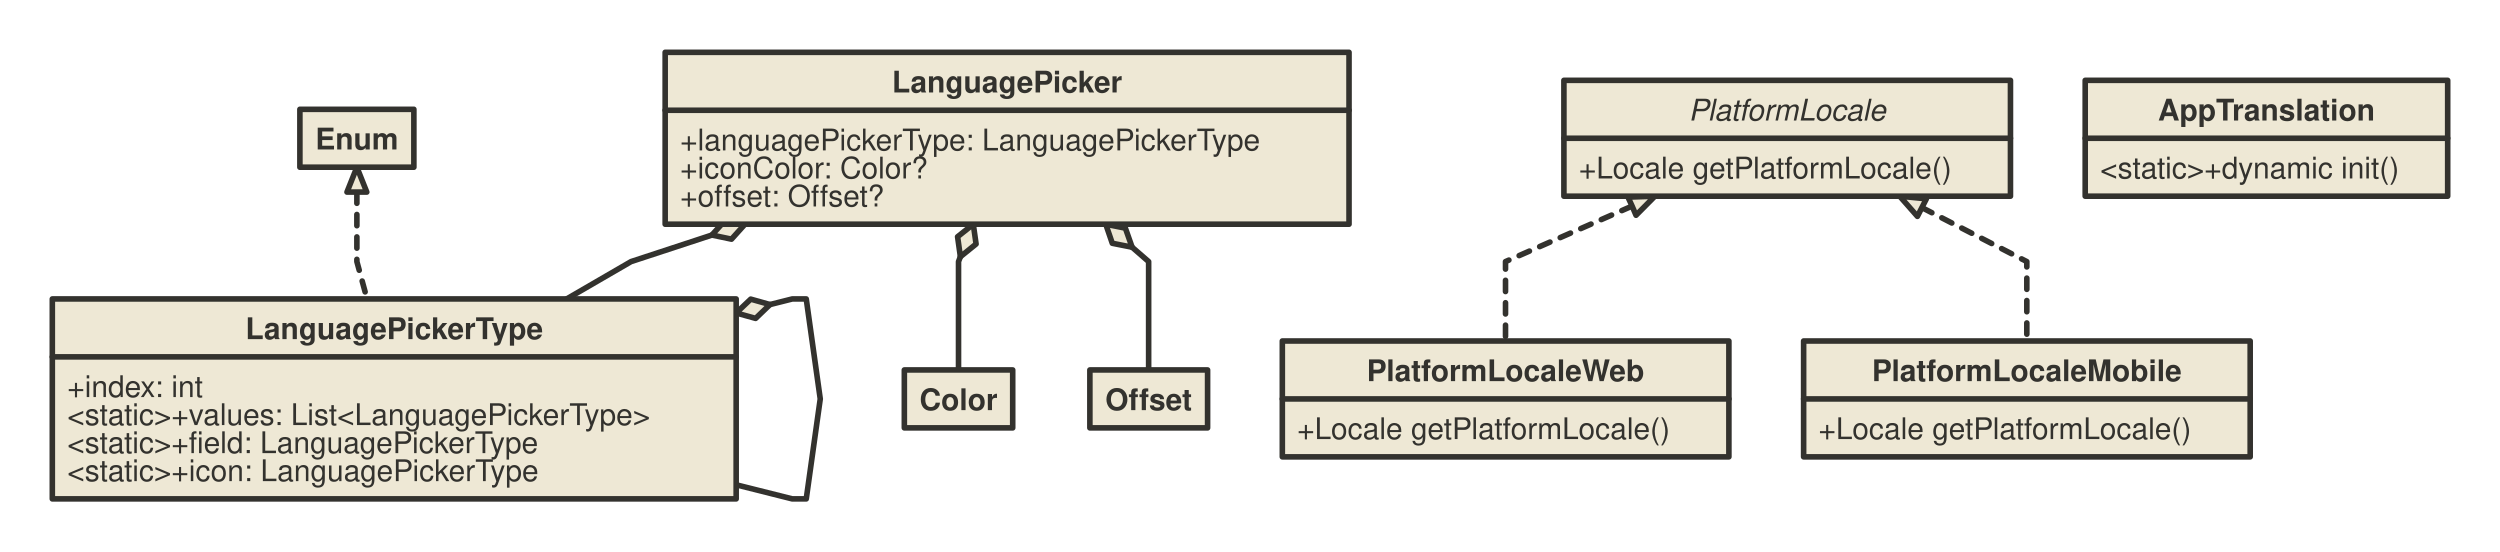
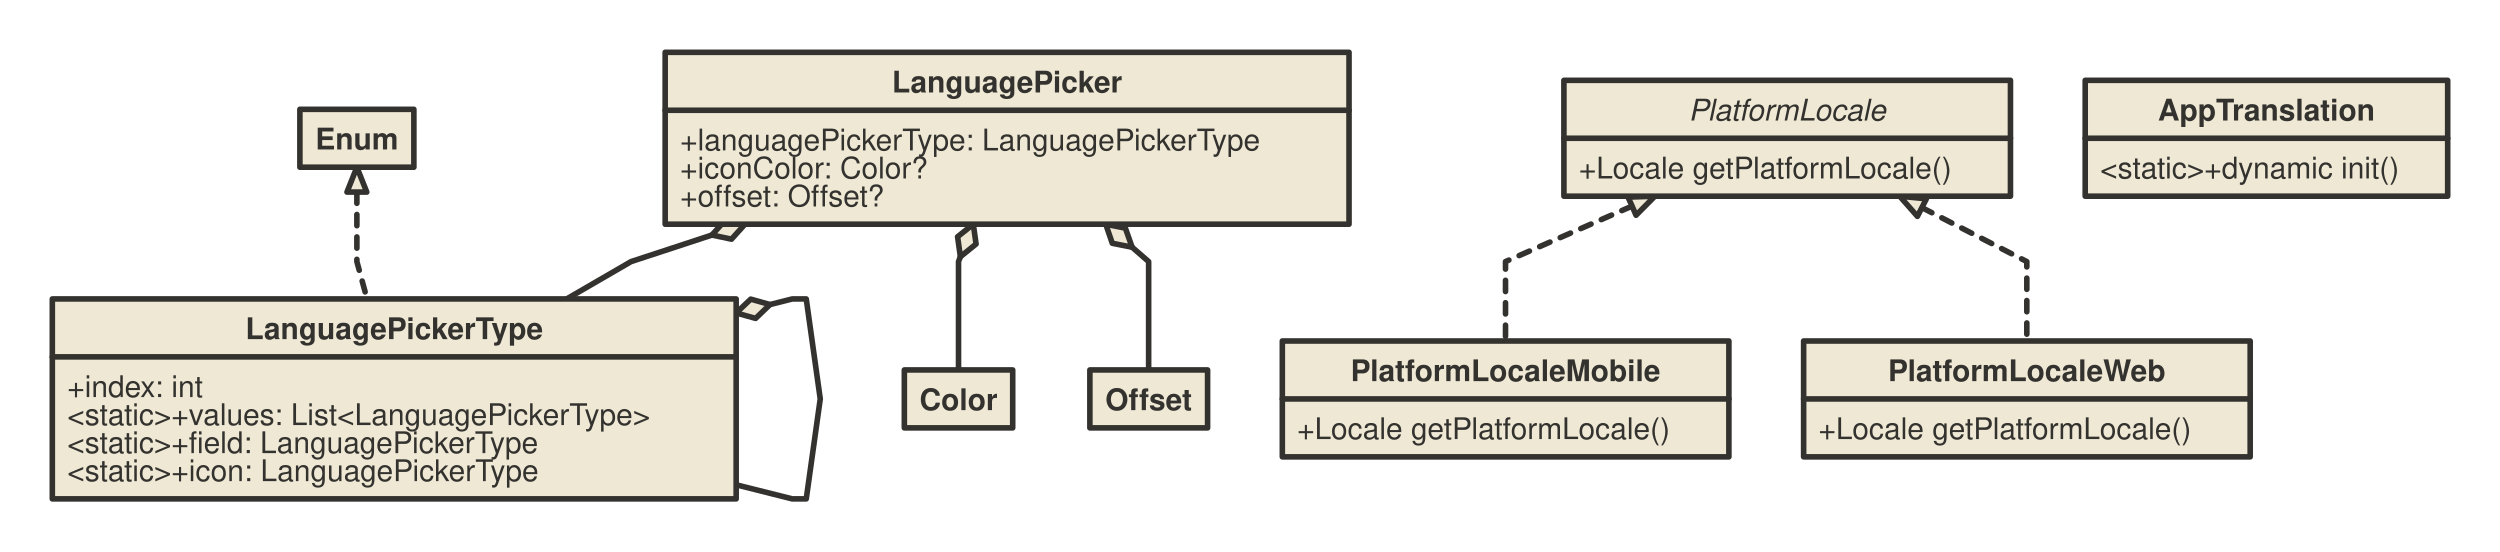
<svg xmlns="http://www.w3.org/2000/svg" version="1.1" baseProfile="full" width="1338.0" height="295.0" viewbox="0 0 1338 295">
  <g stroke-width="1.0" text-align="left" font="12pt Helvetica, Arial, sans-serif" font-size="12pt" font-family="Helvetica" font-weight="normal" font-style="normal">
    <g font-family="Helvetica" font-size="12pt" font-weight="bold" font-style="normal" stroke-width="3.0" stroke-linejoin="round" stroke-linecap="round" stroke="#33322E">
      <g stroke="transparent" fill="transparent">
        <rect x="0.0" y="0.0" height="295.0" width="1338.0" stroke="none" />
      </g>
      <g transform="translate(8, 8)" fill="#33322E">
        <g transform="translate(20, 20)" fill="#eee8d5" font-family="Helvetica" font-size="12pt" font-weight="normal" font-style="normal">
          <path d="M353.0 97.8 L309.75 112 L275.26 132 L275.3 132.0 " fill="none" />
          <g fill="#eee8d5">
            <path d="M363.5 100.0 L353.0 97.8 L360.2 89.8 L370.7 92.0 Z" />
          </g>
          <path d="M486.0 109.4 L485 112 L485 170 L485.0 170.0 " fill="none" />
          <g fill="#eee8d5">
            <path d="M494.4 102.6 L486.0 109.4 L484.5 98.7 L492.9 92.0 Z" />
          </g>
          <path d="M577.9 104.3 L586.75 112 L586.75 170 L586.8 170.0 " fill="none" />
          <g fill="#eee8d5">
            <path d="M574.3 94.1 L577.9 104.3 L567.3 102.2 L563.8 92.0 Z" />
          </g>
          <path d="M384.1 135.0 L396 132 L403.5 132 L403.5 132 L411 185.5 L411 185.5 L403.5 239 L403.5 239 L396 239 L396 239 L366 231.465 L366.0 231.5 " fill="none" />
          <g fill="#eee8d5">
            <path d="M373.8 132.1 L384.1 135.0 L376.4 142.4 L366.0 139.5 Z" />
          </g>
          <g stroke-dasharray="6 6">
            <path d="M163.0 74.8 L163 112 L168.442 132 L168.4 132.0 " fill="none" />
          </g>
          <path d="M168.3 74.8 L163.0 74.8 L157.7 74.8 L163.0 61.5 Z" />
          <g stroke-dasharray="6 6">
            <path d="M845.5 82.3 L777.75 112 L777.75 154.5 L777.8 154.5 " fill="none" />
          </g>
          <path d="M847.6 87.2 L845.5 82.3 L843.3 77.5 L857.7 77.0 Z" />
          <g stroke-dasharray="6 6">
            <path d="M1000.6 83.1 L1056.75 112 L1056.75 154.5 L1056.8 154.5 " fill="none" />
          </g>
          <path d="M1003.0 78.4 L1000.6 83.1 L998.2 87.8 L988.7 77.0 Z" />
          <g data-name="LanguagePicker">
            <g fill="#eee8d5" stroke="#33322E" data-name="LanguagePicker">
              <rect x="328.0" y="0.0" height="92.0" width="366.0" data-name="LanguagePicker" />
              <path d="M328.0 31.0 L694.0 31.0" fill="none" data-name="LanguagePicker" />
            </g>
            <g transform="translate(328, 0)" font-family="Helvetica" font-size="12pt" font-weight="bold" font-style="normal" data-name="LanguagePicker">
              <g transform="translate(8, 8)" fill="#33322E" text-align="center" data-name="LanguagePicker">
                <text x="175.0" y="13.5" stroke="none" text-anchor="middle" data-name="LanguagePicker">LanguagePicker</text>
              </g>
            </g>
            <g transform="translate(328, 31)" font-family="Helvetica" font-size="12pt" font-weight="normal" font-style="normal" data-name="LanguagePicker">
              <g transform="translate(8, 8)" fill="#33322E" text-align="left" data-name="LanguagePicker">
                <text x="0.0" y="13.5" stroke="none" data-name="LanguagePicker">+languagePickerType: LanguagePickerType</text>
                <text x="0.0" y="28.5" stroke="none" data-name="LanguagePicker">+iconColor: Color?</text>
                <text x="0.0" y="43.5" stroke="none" data-name="LanguagePicker">+offset: Offset?</text>
              </g>
            </g>
          </g>
          <g data-name="LanguagePickerType">
            <g fill="#eee8d5" stroke="#33322E" data-name="LanguagePickerType">
              <rect x="0.0" y="132.0" height="107.0" width="366.0" data-name="LanguagePickerType" />
              <path d="M0.0 163.0 L366.0 163.0" fill="none" data-name="LanguagePickerType" />
            </g>
            <g transform="translate(0, 132)" font-family="Helvetica" font-size="12pt" font-weight="bold" font-style="normal" data-name="LanguagePickerType">
              <g transform="translate(8, 8)" fill="#33322E" text-align="center" data-name="LanguagePickerType">
                <text x="175.0" y="13.5" stroke="none" text-anchor="middle" data-name="LanguagePickerType">LanguagePickerType</text>
              </g>
            </g>
            <g transform="translate(0, 163)" font-family="Helvetica" font-size="12pt" font-weight="normal" font-style="normal" data-name="LanguagePickerType">
              <g transform="translate(8, 8)" fill="#33322E" text-align="left" data-name="LanguagePickerType">
                <text x="0.0" y="13.5" stroke="none" data-name="LanguagePickerType">+index: int</text>
                <text x="0.0" y="28.5" stroke="none" data-name="LanguagePickerType">&lt;static&gt;+values: List&lt;LanguagePickerType&gt;</text>
                <text x="0.0" y="43.5" stroke="none" data-name="LanguagePickerType">&lt;static&gt;+field: LanguagePickerType</text>
                <text x="0.0" y="58.5" stroke="none" data-name="LanguagePickerType">&lt;static&gt;+icon: LanguagePickerType</text>
              </g>
            </g>
          </g>
          <g data-name="Color">
            <g fill="#eee8d5" stroke="#33322E" data-name="Color">
              <rect x="456.0" y="170.0" height="31.0" width="58.0" data-name="Color" />
            </g>
            <g transform="translate(456, 170)" font-family="Helvetica" font-size="12pt" font-weight="bold" font-style="normal" data-name="Color">
              <g transform="translate(8, 8)" fill="#33322E" text-align="center" data-name="Color">
                <text x="21.0" y="13.5" stroke="none" text-anchor="middle" data-name="Color">Color</text>
              </g>
            </g>
          </g>
          <g data-name="Offset">
            <g fill="#eee8d5" stroke="#33322E" data-name="Offset">
              <rect x="555.3" y="170.0" height="31.0" width="63.0" data-name="Offset" />
            </g>
            <g transform="translate(555.25, 170)" font-family="Helvetica" font-size="12pt" font-weight="bold" font-style="normal" data-name="Offset">
              <g transform="translate(8, 8)" fill="#33322E" text-align="center" data-name="Offset">
                <text x="23.5" y="13.5" stroke="none" text-anchor="middle" data-name="Offset">Offset</text>
              </g>
            </g>
          </g>
          <g data-name="Enum">
            <g fill="#eee8d5" stroke="#33322E" data-name="Enum">
              <rect x="132.5" y="30.5" height="31.0" width="61.0" data-name="Enum" />
            </g>
            <g transform="translate(132.5, 30.5)" font-family="Helvetica" font-size="12pt" font-weight="bold" font-style="normal" data-name="Enum">
              <g transform="translate(8, 8)" fill="#33322E" text-align="center" data-name="Enum">
                <text x="22.5" y="13.5" stroke="none" text-anchor="middle" data-name="Enum">Enum</text>
              </g>
            </g>
          </g>
-           <g data-name="PlatformLocaleWeb">
-             <g fill="#eee8d5" stroke="#33322E" data-name="PlatformLocaleWeb">
-               <rect x="658.3" y="154.5" height="62.0" width="239.0" data-name="PlatformLocaleWeb" />
-               <path d="M658.3 185.5 L897.3 185.5" fill="none" data-name="PlatformLocaleWeb" />
+           <g data-name="PlatformLocaleMobile">
+             <g fill="#eee8d5" stroke="#33322E" data-name="PlatformLocaleMobile">
+               <rect x="658.3" y="154.5" height="62.0" width="239.0" data-name="PlatformLocaleMobile" />
+               <path d="M658.3 185.5 L897.3 185.5" fill="none" data-name="PlatformLocaleMobile" />
            </g>
-             <g transform="translate(658.25, 154.5)" font-family="Helvetica" font-size="12pt" font-weight="bold" font-style="normal" data-name="PlatformLocaleWeb">
-               <g transform="translate(8, 8)" fill="#33322E" text-align="center" data-name="PlatformLocaleWeb">
-                 <text x="111.5" y="13.5" stroke="none" text-anchor="middle" data-name="PlatformLocaleWeb">PlatformLocaleWeb</text>
+             <g transform="translate(658.25, 154.5)" font-family="Helvetica" font-size="12pt" font-weight="bold" font-style="normal" data-name="PlatformLocaleMobile">
+               <g transform="translate(8, 8)" fill="#33322E" text-align="center" data-name="PlatformLocaleMobile">
+                 <text x="111.5" y="13.5" stroke="none" text-anchor="middle" data-name="PlatformLocaleMobile">PlatformLocaleMobile</text>
              </g>
            </g>
-             <g transform="translate(658.25, 185.5)" font-family="Helvetica" font-size="12pt" font-weight="normal" font-style="normal" data-name="PlatformLocaleWeb">
-               <g transform="translate(8, 8)" fill="#33322E" text-align="left" data-name="PlatformLocaleWeb">
-                 <text x="0.0" y="13.5" stroke="none" data-name="PlatformLocaleWeb">+Locale getPlatformLocale()</text>
+             <g transform="translate(658.25, 185.5)" font-family="Helvetica" font-size="12pt" font-weight="normal" font-style="normal" data-name="PlatformLocaleMobile">
+               <g transform="translate(8, 8)" fill="#33322E" text-align="left" data-name="PlatformLocaleMobile">
+                 <text x="0.0" y="13.5" stroke="none" data-name="PlatformLocaleMobile">+Locale getPlatformLocale()</text>
              </g>
            </g>
          </g>
          <g data-name="PlatformLocale">
            <g fill="#eee8d5" stroke="#33322E" data-name="PlatformLocale">
              <rect x="809.0" y="15.0" height="62.0" width="239.0" data-name="PlatformLocale" />
              <path d="M809.0 46.0 L1048.0 46.0" fill="none" data-name="PlatformLocale" />
            </g>
            <g transform="translate(809, 15)" font-family="Helvetica" font-size="12pt" font-weight="normal" font-style="italic" data-name="PlatformLocale">
              <g transform="translate(8, 8)" fill="#33322E" text-align="center" data-name="PlatformLocale">
                <text x="111.5" y="13.5" stroke="none" text-anchor="middle" data-name="PlatformLocale">PlatformLocale</text>
              </g>
            </g>
            <g transform="translate(809, 46)" font-family="Helvetica" font-size="12pt" font-weight="normal" font-style="normal" data-name="PlatformLocale">
              <g transform="translate(8, 8)" fill="#33322E" text-align="left" data-name="PlatformLocale">
                <text x="0.0" y="13.5" stroke="none" data-name="PlatformLocale">+Locale getPlatformLocale()</text>
              </g>
            </g>
          </g>
-           <g data-name="PlatformLocaleMobile">
-             <g fill="#eee8d5" stroke="#33322E" data-name="PlatformLocaleMobile">
-               <rect x="937.3" y="154.5" height="62.0" width="239.0" data-name="PlatformLocaleMobile" />
-               <path d="M937.3 185.5 L1176.3 185.5" fill="none" data-name="PlatformLocaleMobile" />
+           <g data-name="PlatformLocaleWeb">
+             <g fill="#eee8d5" stroke="#33322E" data-name="PlatformLocaleWeb">
+               <rect x="937.3" y="154.5" height="62.0" width="239.0" data-name="PlatformLocaleWeb" />
+               <path d="M937.3 185.5 L1176.3 185.5" fill="none" data-name="PlatformLocaleWeb" />
            </g>
-             <g transform="translate(937.25, 154.5)" font-family="Helvetica" font-size="12pt" font-weight="bold" font-style="normal" data-name="PlatformLocaleMobile">
-               <g transform="translate(8, 8)" fill="#33322E" text-align="center" data-name="PlatformLocaleMobile">
-                 <text x="111.5" y="13.5" stroke="none" text-anchor="middle" data-name="PlatformLocaleMobile">PlatformLocaleMobile</text>
+             <g transform="translate(937.25, 154.5)" font-family="Helvetica" font-size="12pt" font-weight="bold" font-style="normal" data-name="PlatformLocaleWeb">
+               <g transform="translate(8, 8)" fill="#33322E" text-align="center" data-name="PlatformLocaleWeb">
+                 <text x="111.5" y="13.5" stroke="none" text-anchor="middle" data-name="PlatformLocaleWeb">PlatformLocaleWeb</text>
              </g>
            </g>
-             <g transform="translate(937.25, 185.5)" font-family="Helvetica" font-size="12pt" font-weight="normal" font-style="normal" data-name="PlatformLocaleMobile">
-               <g transform="translate(8, 8)" fill="#33322E" text-align="left" data-name="PlatformLocaleMobile">
-                 <text x="0.0" y="13.5" stroke="none" data-name="PlatformLocaleMobile">+Locale getPlatformLocale()</text>
+             <g transform="translate(937.25, 185.5)" font-family="Helvetica" font-size="12pt" font-weight="normal" font-style="normal" data-name="PlatformLocaleWeb">
+               <g transform="translate(8, 8)" fill="#33322E" text-align="left" data-name="PlatformLocaleWeb">
+                 <text x="0.0" y="13.5" stroke="none" data-name="PlatformLocaleWeb">+Locale getPlatformLocale()</text>
              </g>
            </g>
          </g>
          <g data-name="AppTranslation">
            <g fill="#eee8d5" stroke="#33322E" data-name="AppTranslation">
              <rect x="1088.0" y="15.0" height="62.0" width="194.0" data-name="AppTranslation" />
              <path d="M1088.0 46.0 L1282.0 46.0" fill="none" data-name="AppTranslation" />
            </g>
            <g transform="translate(1088, 15)" font-family="Helvetica" font-size="12pt" font-weight="bold" font-style="normal" data-name="AppTranslation">
              <g transform="translate(8, 8)" fill="#33322E" text-align="center" data-name="AppTranslation">
                <text x="89.0" y="13.5" stroke="none" text-anchor="middle" data-name="AppTranslation">AppTranslation</text>
              </g>
            </g>
            <g transform="translate(1088, 46)" font-family="Helvetica" font-size="12pt" font-weight="normal" font-style="normal" data-name="AppTranslation">
              <g transform="translate(8, 8)" fill="#33322E" text-align="left" data-name="AppTranslation">
                <text x="0.0" y="13.5" stroke="none" data-name="AppTranslation">&lt;static&gt;+dynamic init()</text>
              </g>
            </g>
          </g>
        </g>
      </g>
    </g>
  </g>
</svg>
